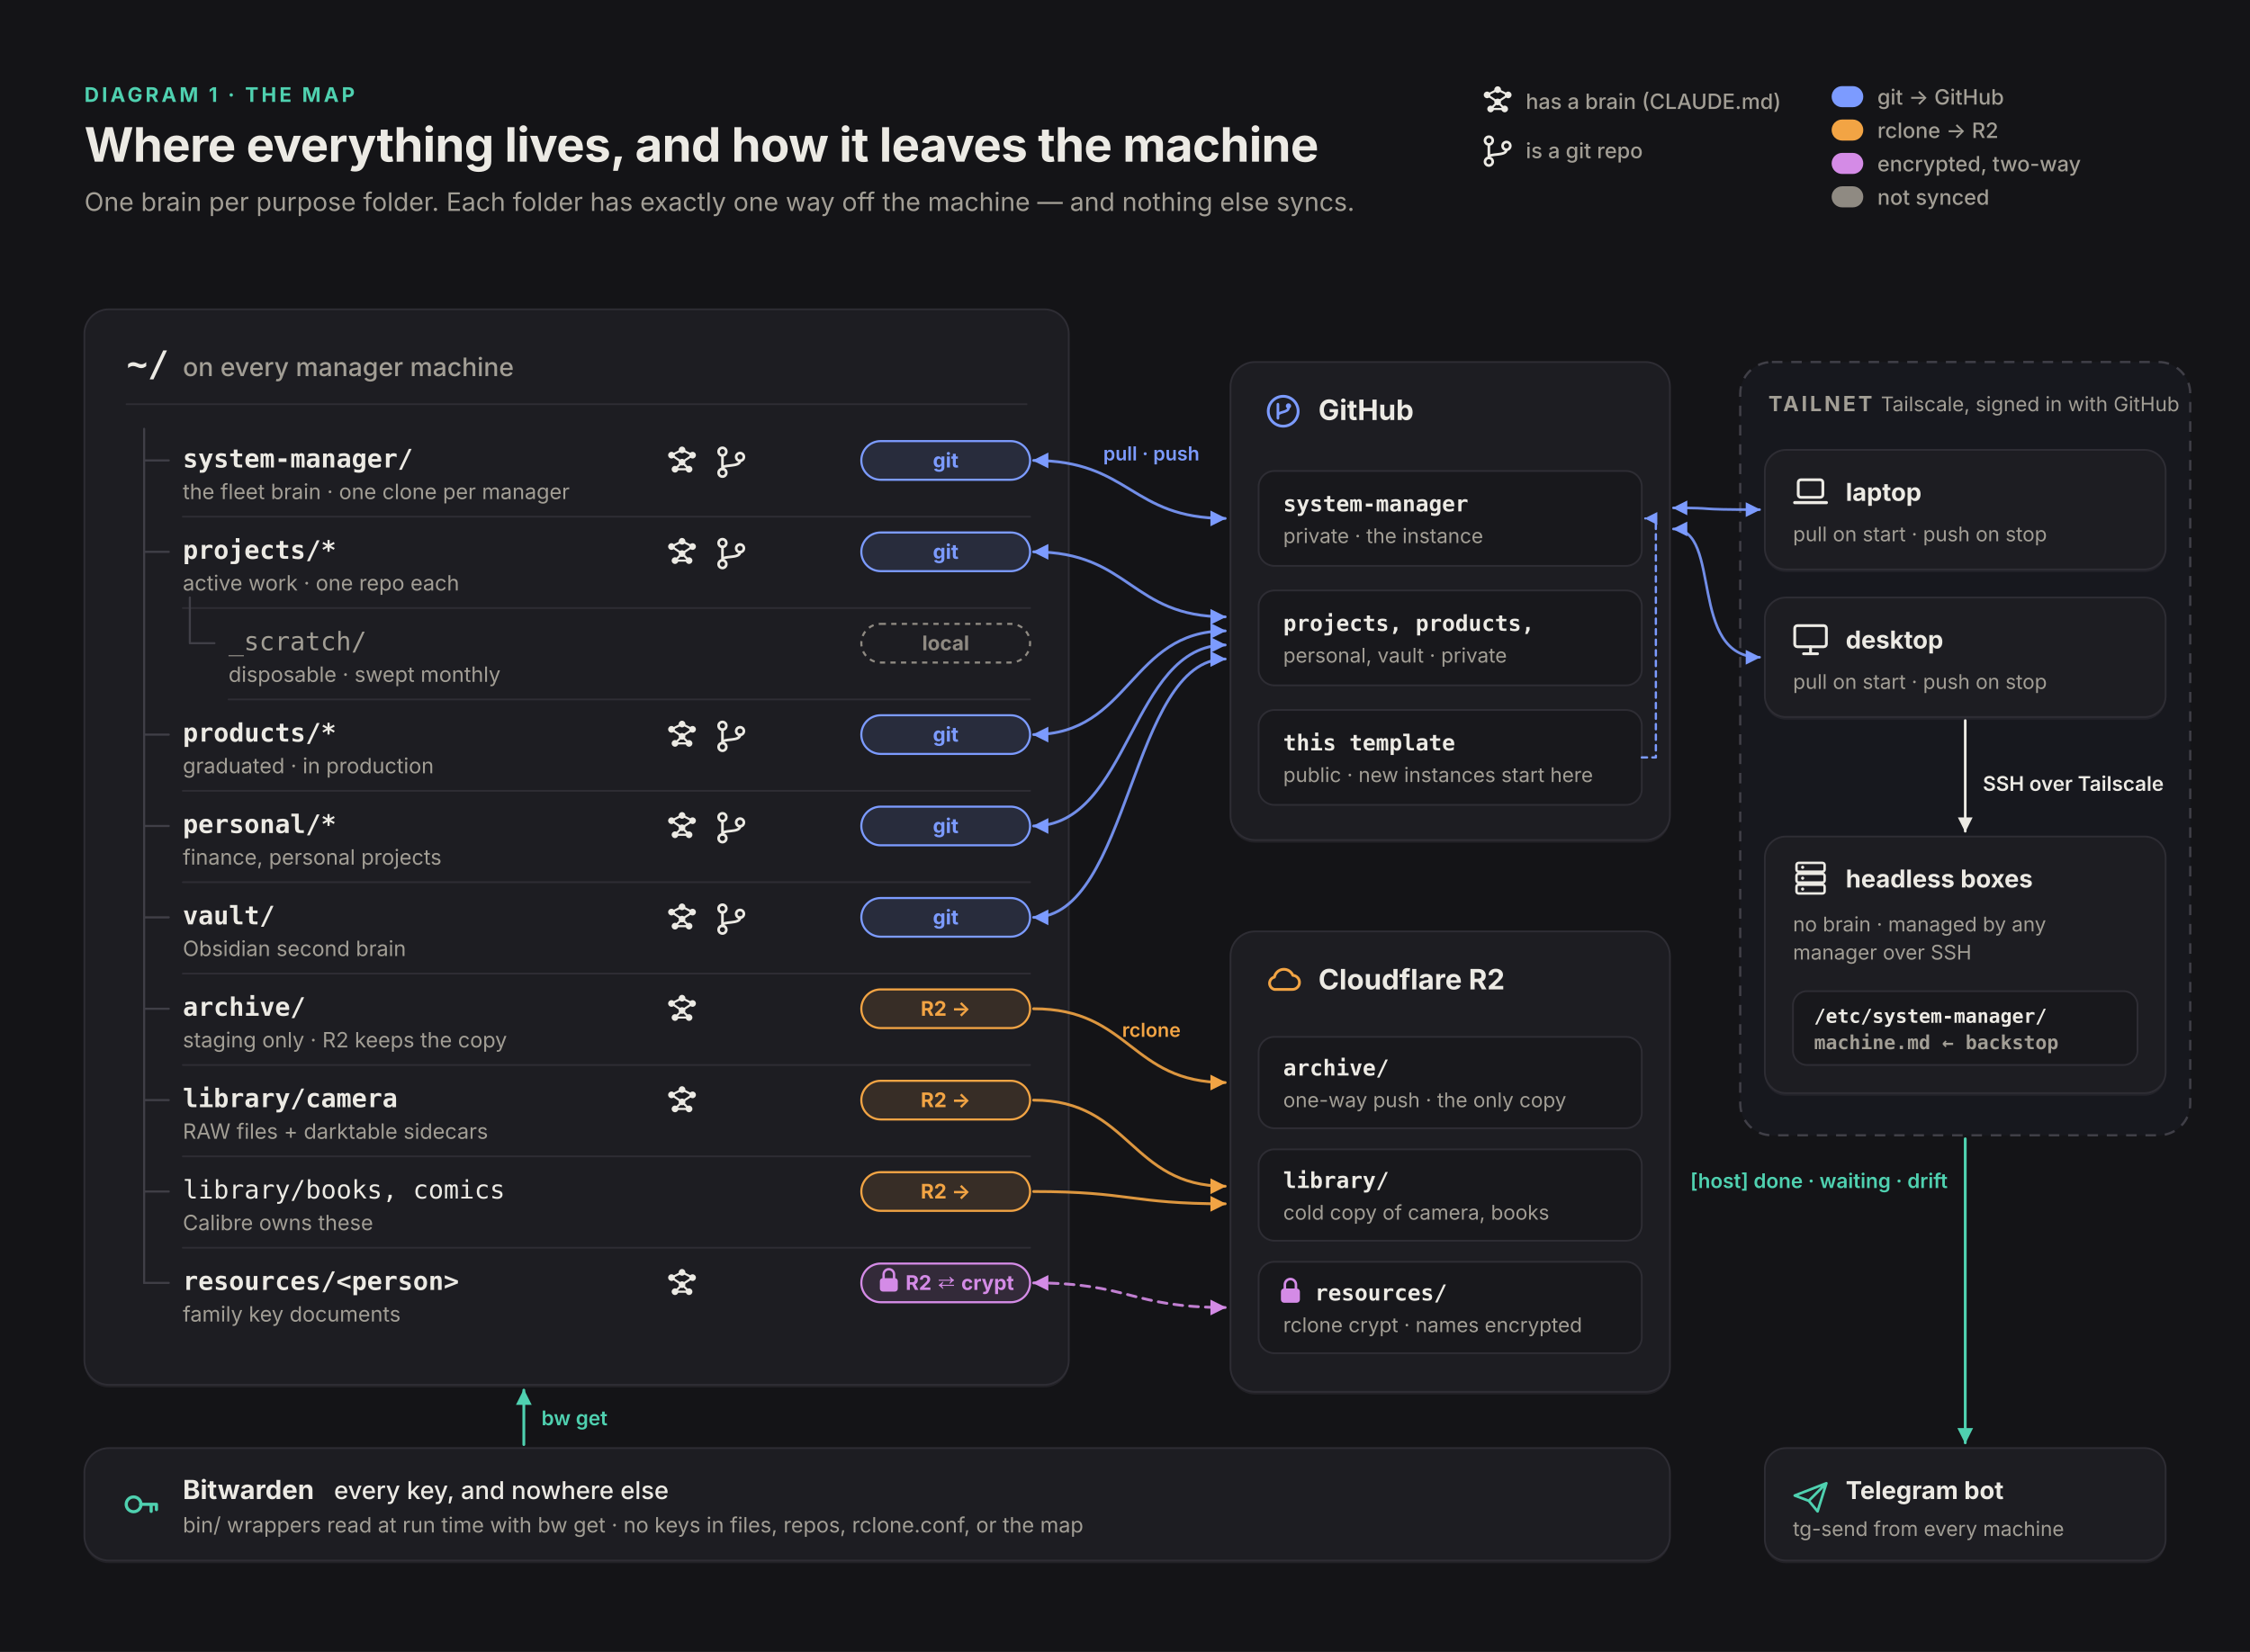
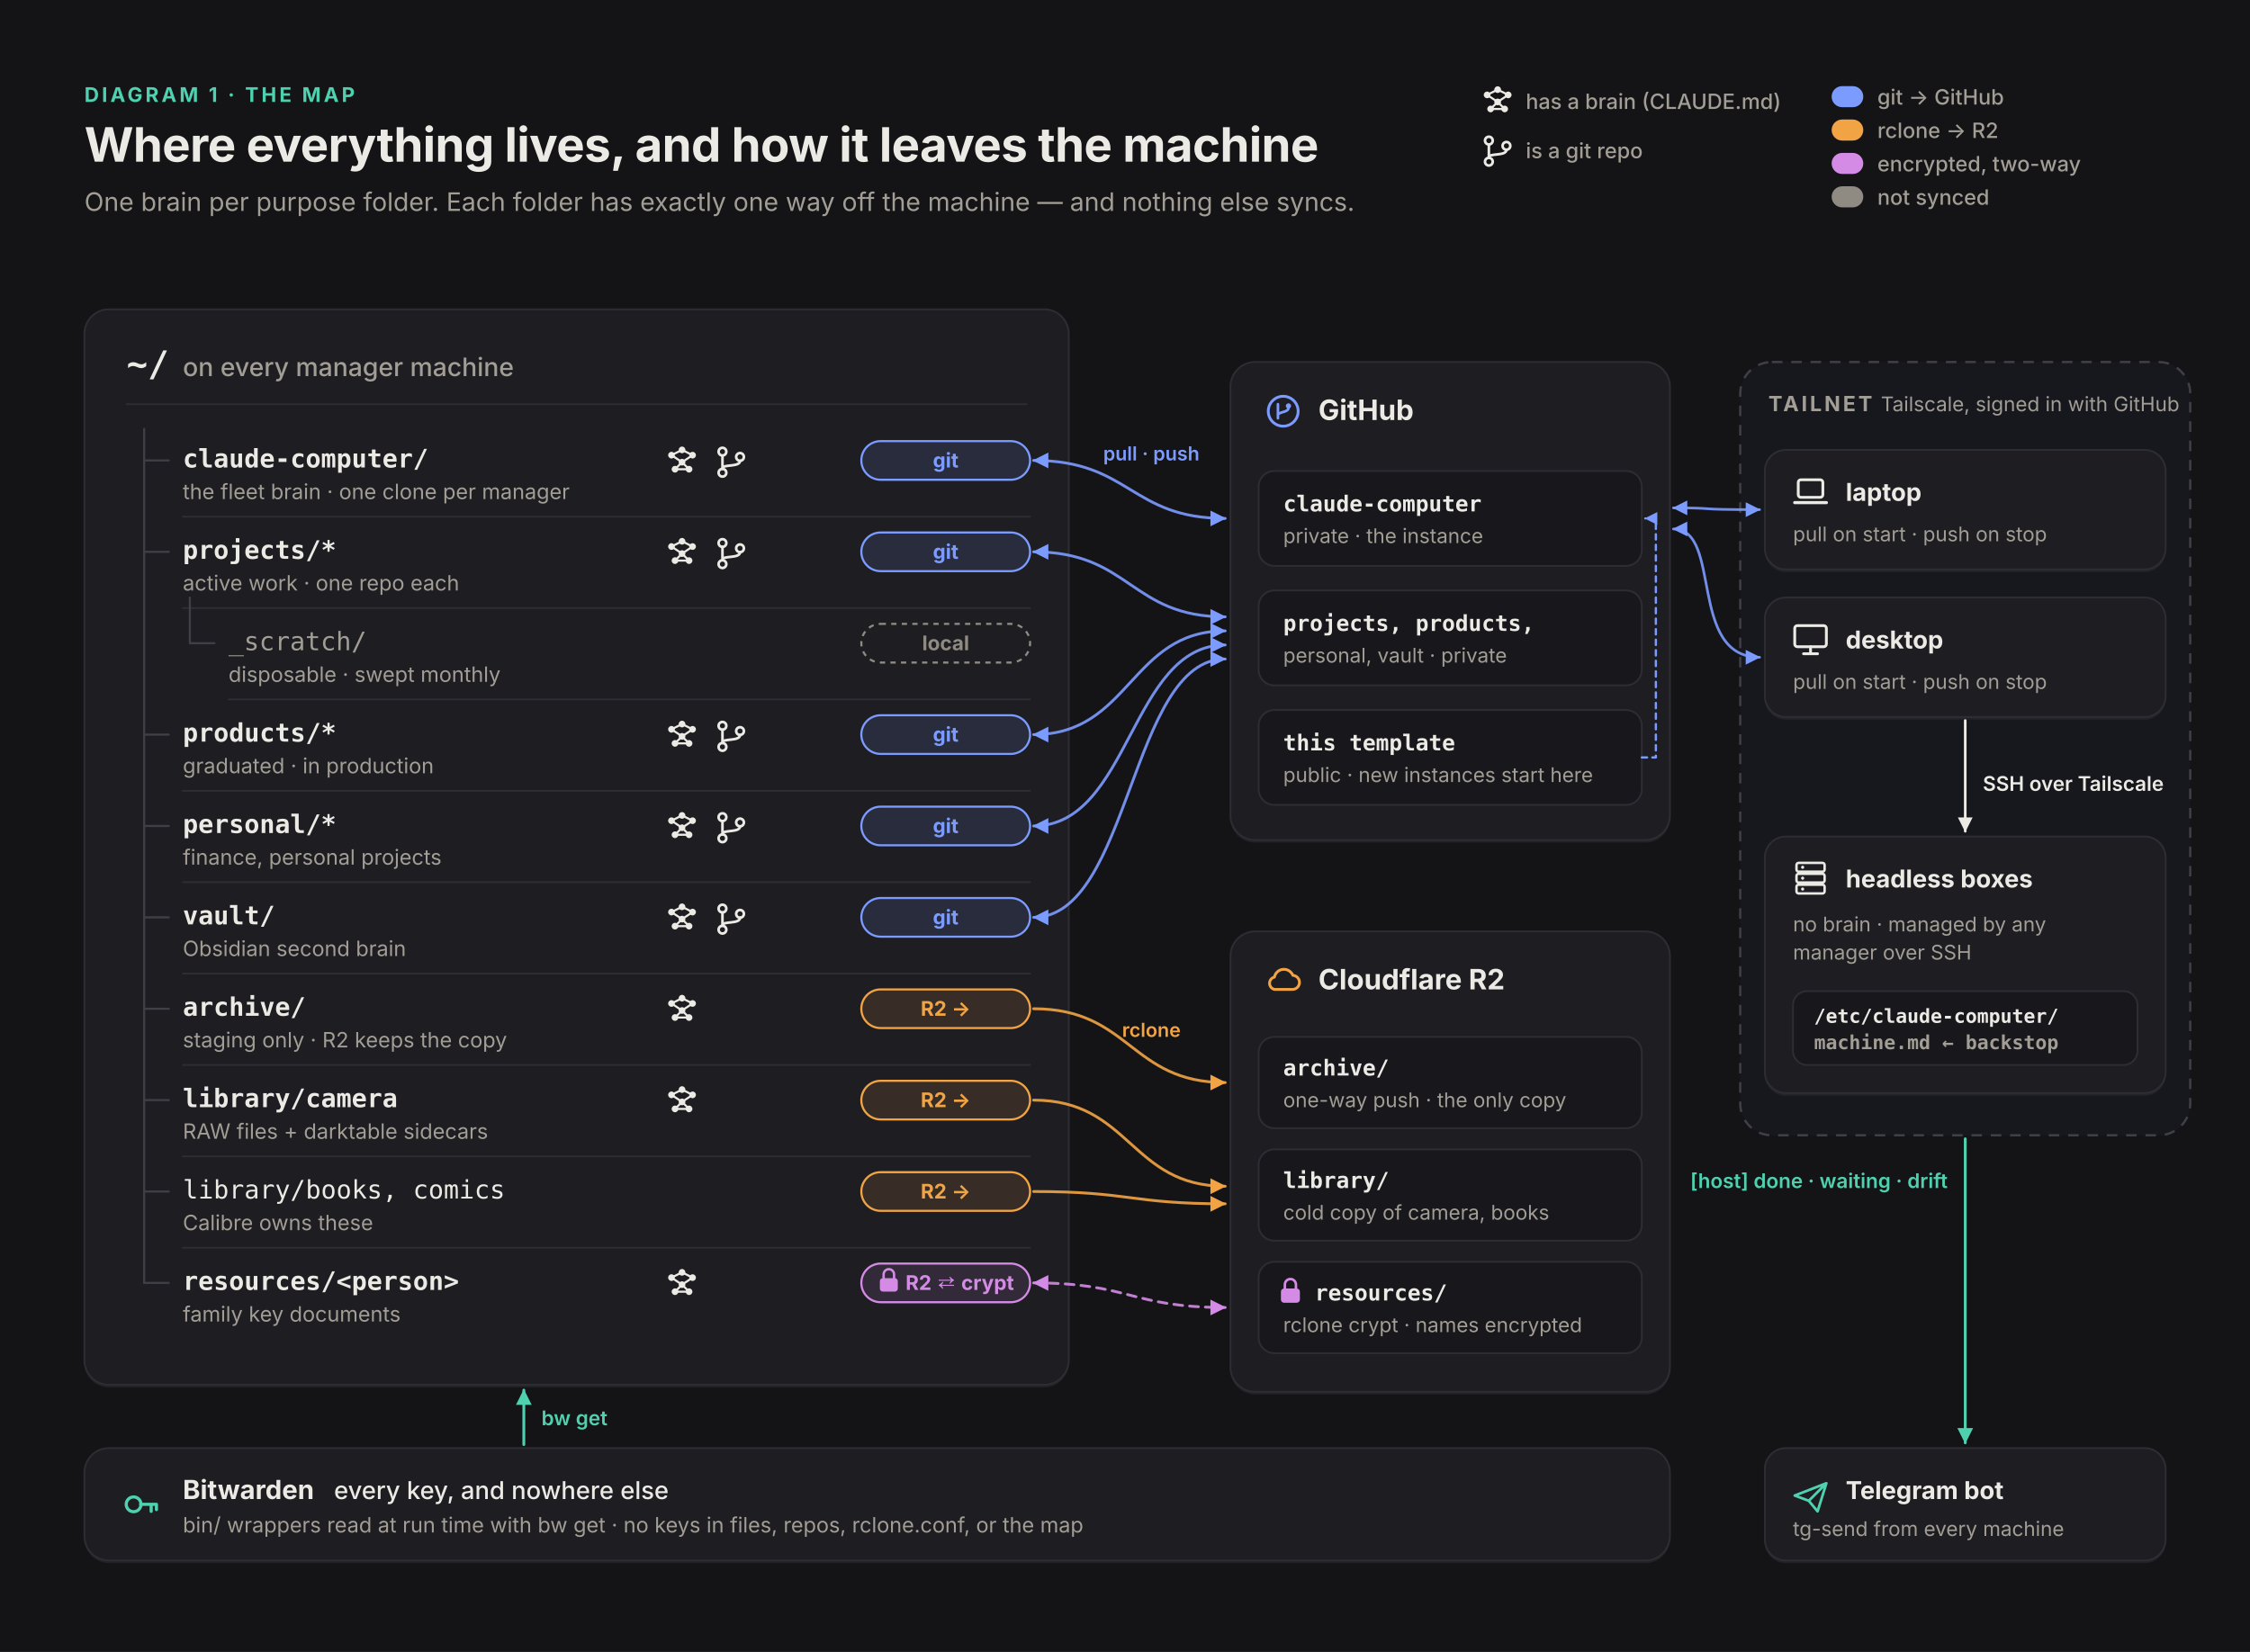
<svg xmlns="http://www.w3.org/2000/svg" viewBox="0 0 1280 940" width="1280" height="940" role="img" aria-labelledby="t d" font-family="Inter, -apple-system, BlinkMacSystemFont, 'Segoe UI', Helvetica, Arial, sans-serif">
  <defs>
    <marker id="m4FD1B0" viewBox="0 0 10 10" refX="8.5" refY="5" markerWidth="7" markerHeight="7" orient="auto-start-reverse">
      <path d="M1,1 L9,5 L1,9 z" fill="#4FD1B0" />
    </marker>
    <marker id="m7C9BFF" viewBox="0 0 10 10" refX="8.5" refY="5" markerWidth="7" markerHeight="7" orient="auto-start-reverse">
      <path d="M1,1 L9,5 L1,9 z" fill="#7C9BFF" />
    </marker>
    <marker id="mD48BE6" viewBox="0 0 10 10" refX="8.5" refY="5" markerWidth="7" markerHeight="7" orient="auto-start-reverse">
      <path d="M1,1 L9,5 L1,9 z" fill="#D48BE6" />
    </marker>
    <marker id="mECEAE4" viewBox="0 0 10 10" refX="8.5" refY="5" markerWidth="7" markerHeight="7" orient="auto-start-reverse">
      <path d="M1,1 L9,5 L1,9 z" fill="#ECEAE4" />
    </marker>
    <marker id="mF2A444" viewBox="0 0 10 10" refX="8.5" refY="5" markerWidth="7" markerHeight="7" orient="auto-start-reverse">
      <path d="M1,1 L9,5 L1,9 z" fill="#F2A444" />
    </marker>
    <pattern id="hatch" width="8" height="8" patternUnits="userSpaceOnUse" patternTransform="rotate(45)">
      <line x1="0" y1="0" x2="0" y2="8" stroke="#2E2D34" stroke-width="3" />
    </pattern>
  </defs>
  <rect width="1280" height="940" fill="#141417" />
  <text x="48" y="58" font-size="11.5" font-weight="700" fill="#4FD1B0" text-anchor="start" letter-spacing="0.14em">DIAGRAM 1 · THE MAP</text>
  <text x="48" y="92" font-size="27" font-weight="650" fill="#ECEAE4" text-anchor="start" letter-spacing="-0.01em">Where everything lives, and how it leaves the machine</text>
  <text x="48" y="120" font-size="14.5" font-weight="400" fill="#A29E95" text-anchor="start">One brain per purpose folder. Each folder has exactly one way off the machine — and nothing else syncs.</text>
  <line x1="846" y1="54" x2="852" y2="51" stroke="#ECEAE4" stroke-width="1.2" stroke-linecap="round" />
  <line x1="852" y1="51" x2="858" y2="54" stroke="#ECEAE4" stroke-width="1.2" stroke-linecap="round" />
  <line x1="846" y1="54" x2="852" y2="58" stroke="#ECEAE4" stroke-width="1.2" stroke-linecap="round" />
  <line x1="858" y1="54" x2="852" y2="58" stroke="#ECEAE4" stroke-width="1.2" stroke-linecap="round" />
  <line x1="848" y1="62" x2="852" y2="58" stroke="#ECEAE4" stroke-width="1.2" stroke-linecap="round" />
  <line x1="856" y1="62" x2="852" y2="58" stroke="#ECEAE4" stroke-width="1.2" stroke-linecap="round" />
  <line x1="848" y1="62" x2="856" y2="62" stroke="#ECEAE4" stroke-width="1.2" stroke-linecap="round" />
  <circle cx="846" cy="54" r="1.9" fill="#ECEAE4" />
  <circle cx="852" cy="51" r="1.9" fill="#ECEAE4" />
  <circle cx="858" cy="54" r="1.9" fill="#ECEAE4" />
  <circle cx="848" cy="62" r="1.9" fill="#ECEAE4" />
  <circle cx="856" cy="62" r="1.9" fill="#ECEAE4" />
  <circle cx="852" cy="58" r="1.9" fill="#ECEAE4" />
  <text x="868" y="62" font-size="12" font-weight="500" fill="#A29E95" text-anchor="start">has a brain (CLAUDE.md)</text>
  <circle cx="847" cy="80" r="2.2" fill="none" stroke="#ECEAE4" stroke-width="1.5" />
  <circle cx="847" cy="92" r="2.2" fill="none" stroke="#ECEAE4" stroke-width="1.5" />
  <circle cx="857" cy="83" r="2.2" fill="none" stroke="#ECEAE4" stroke-width="1.5" />
  <path d="M847,82.2 L847,89.8 M857,85.2 C857,89 847,87 847,89.5" fill="none" stroke="#ECEAE4" stroke-width="1.5" stroke-linecap="round" stroke-linejoin="round" />
  <text x="868" y="90" font-size="12" font-weight="500" fill="#A29E95" text-anchor="start">is a git repo</text>
  <rect x="1042" y="49" width="18" height="12" rx="6" fill="#7C9BFF" />
  <text x="1068" y="59.5" font-size="12" font-weight="500" fill="#A29E95" text-anchor="start">git → GitHub</text>
  <rect x="1042" y="68" width="18" height="12" rx="6" fill="#F2A444" />
  <text x="1068" y="78.5" font-size="12" font-weight="500" fill="#A29E95" text-anchor="start">rclone → R2</text>
  <rect x="1042" y="87" width="18" height="12" rx="6" fill="#D48BE6" />
  <text x="1068" y="97.5" font-size="12" font-weight="500" fill="#A29E95" text-anchor="start">encrypted, two-way</text>
  <rect x="1042" y="106" width="18" height="12" rx="6" fill="#8F8A82" />
  <text x="1068" y="116.5" font-size="12" font-weight="500" fill="#A29E95" text-anchor="start">not synced</text>
  <rect x="48" y="177.5" width="560" height="612" rx="14" fill="#2E2D34" fill-opacity="0.55" />
  <rect x="48" y="176" width="560" height="612" rx="14" fill="#1D1D22" stroke="#2E2D34" stroke-width="1" />
  <text x="72" y="214" font-size="20" font-weight="700" fill="#ECEAE4" text-anchor="start" font-family="ui-monospace, 'SF Mono', SFMono-Regular, Menlo, Consolas, monospace">~/</text>
  <text x="104" y="214" font-size="14.5" font-weight="500" fill="#A29E95" text-anchor="start">on every manager machine</text>
  <line x1="72" y1="230" x2="584" y2="230" stroke="#2E2D34" stroke-width="1" stroke-linecap="round" />
  <line x1="82" y1="244" x2="82" y2="730" stroke="#403F47" stroke-width="1.2" stroke-linecap="round" />
  <line x1="82" y1="262" x2="96" y2="262" stroke="#403F47" stroke-width="1.2" stroke-linecap="round" />
-   <text x="104" y="266" font-size="14.5" font-weight="650" fill="#ECEAE4" text-anchor="start" font-family="ui-monospace, 'SF Mono', SFMono-Regular, Menlo, Consolas, monospace">system-manager/</text>
+   <text x="104" y="266" font-size="14.5" font-weight="650" fill="#ECEAE4" text-anchor="start" font-family="ui-monospace, 'SF Mono', SFMono-Regular, Menlo, Consolas, monospace">claude-computer/</text>
  <text x="104" y="284" font-size="12" font-weight="400" fill="#A29E95" text-anchor="start">the fleet brain · one clone per manager</text>
  <line x1="382" y1="259" x2="388" y2="256" stroke="#ECEAE4" stroke-width="1.2" stroke-linecap="round" />
  <line x1="388" y1="256" x2="394" y2="259" stroke="#ECEAE4" stroke-width="1.2" stroke-linecap="round" />
  <line x1="382" y1="259" x2="388" y2="263" stroke="#ECEAE4" stroke-width="1.2" stroke-linecap="round" />
  <line x1="394" y1="259" x2="388" y2="263" stroke="#ECEAE4" stroke-width="1.2" stroke-linecap="round" />
  <line x1="384" y1="267" x2="388" y2="263" stroke="#ECEAE4" stroke-width="1.2" stroke-linecap="round" />
  <line x1="392" y1="267" x2="388" y2="263" stroke="#ECEAE4" stroke-width="1.2" stroke-linecap="round" />
  <line x1="384" y1="267" x2="392" y2="267" stroke="#ECEAE4" stroke-width="1.2" stroke-linecap="round" />
  <circle cx="382" cy="259" r="1.9" fill="#ECEAE4" />
  <circle cx="388" cy="256" r="1.9" fill="#ECEAE4" />
  <circle cx="394" cy="259" r="1.9" fill="#ECEAE4" />
  <circle cx="384" cy="267" r="1.9" fill="#ECEAE4" />
  <circle cx="392" cy="267" r="1.9" fill="#ECEAE4" />
  <circle cx="388" cy="263" r="1.9" fill="#ECEAE4" />
  <circle cx="411" cy="257" r="2.2" fill="none" stroke="#ECEAE4" stroke-width="1.5" />
  <circle cx="411" cy="269" r="2.2" fill="none" stroke="#ECEAE4" stroke-width="1.5" />
  <circle cx="421" cy="260" r="2.2" fill="none" stroke="#ECEAE4" stroke-width="1.5" />
  <path d="M411,259.2 L411,266.8 M421,262.2 C421,266 411,264 411,266.5" fill="none" stroke="#ECEAE4" stroke-width="1.5" stroke-linecap="round" stroke-linejoin="round" />
  <rect x="490" y="251" width="96" height="22" rx="11" fill="#7C9BFF" stroke="#7C9BFF" stroke-width="1.2" fill-opacity="0.12" />
  <text x="538.0" y="266" font-size="11.5" font-weight="650" fill="#7C9BFF" text-anchor="middle">git</text>
  <line x1="104" y1="294" x2="586" y2="294" stroke="#2E2D34" stroke-width="1" stroke-linecap="round" />
  <line x1="82" y1="314" x2="96" y2="314" stroke="#403F47" stroke-width="1.2" stroke-linecap="round" />
  <text x="104" y="318" font-size="14.5" font-weight="650" fill="#ECEAE4" text-anchor="start" font-family="ui-monospace, 'SF Mono', SFMono-Regular, Menlo, Consolas, monospace">projects/*</text>
  <text x="104" y="336" font-size="12" font-weight="400" fill="#A29E95" text-anchor="start">active work · one repo each</text>
  <line x1="382" y1="311" x2="388" y2="308" stroke="#ECEAE4" stroke-width="1.2" stroke-linecap="round" />
  <line x1="388" y1="308" x2="394" y2="311" stroke="#ECEAE4" stroke-width="1.2" stroke-linecap="round" />
  <line x1="382" y1="311" x2="388" y2="315" stroke="#ECEAE4" stroke-width="1.2" stroke-linecap="round" />
  <line x1="394" y1="311" x2="388" y2="315" stroke="#ECEAE4" stroke-width="1.2" stroke-linecap="round" />
  <line x1="384" y1="319" x2="388" y2="315" stroke="#ECEAE4" stroke-width="1.2" stroke-linecap="round" />
  <line x1="392" y1="319" x2="388" y2="315" stroke="#ECEAE4" stroke-width="1.2" stroke-linecap="round" />
  <line x1="384" y1="319" x2="392" y2="319" stroke="#ECEAE4" stroke-width="1.2" stroke-linecap="round" />
  <circle cx="382" cy="311" r="1.9" fill="#ECEAE4" />
  <circle cx="388" cy="308" r="1.9" fill="#ECEAE4" />
  <circle cx="394" cy="311" r="1.9" fill="#ECEAE4" />
  <circle cx="384" cy="319" r="1.9" fill="#ECEAE4" />
  <circle cx="392" cy="319" r="1.9" fill="#ECEAE4" />
  <circle cx="388" cy="315" r="1.9" fill="#ECEAE4" />
  <circle cx="411" cy="309" r="2.2" fill="none" stroke="#ECEAE4" stroke-width="1.5" />
  <circle cx="411" cy="321" r="2.2" fill="none" stroke="#ECEAE4" stroke-width="1.5" />
  <circle cx="421" cy="312" r="2.2" fill="none" stroke="#ECEAE4" stroke-width="1.5" />
  <path d="M411,311.2 L411,318.8 M421,314.2 C421,318 411,316 411,318.5" fill="none" stroke="#ECEAE4" stroke-width="1.5" stroke-linecap="round" stroke-linejoin="round" />
  <rect x="490" y="303" width="96" height="22" rx="11" fill="#7C9BFF" stroke="#7C9BFF" stroke-width="1.2" fill-opacity="0.12" />
  <text x="538.0" y="318" font-size="11.5" font-weight="650" fill="#7C9BFF" text-anchor="middle">git</text>
  <line x1="104" y1="346" x2="586" y2="346" stroke="#2E2D34" stroke-width="1" stroke-linecap="round" />
  <path d="M108,340 L108,366 L122,366" fill="none" stroke="#403F47" stroke-width="1.2" stroke-linecap="round" stroke-linejoin="round" />
  <text x="130" y="370" font-size="14.5" font-weight="500" fill="#A29E95" text-anchor="start" font-family="ui-monospace, 'SF Mono', SFMono-Regular, Menlo, Consolas, monospace">_scratch/</text>
  <text x="130" y="388" font-size="12" font-weight="400" fill="#A29E95" text-anchor="start">disposable · swept monthly</text>
  <rect x="490" y="355" width="96" height="22" rx="11" fill="#8F8A82" stroke="#8F8A82" stroke-width="1.2" stroke-dasharray="3 3" fill-opacity="0.0" />
  <text x="538.0" y="370" font-size="11.5" font-weight="650" fill="#8F8A82" text-anchor="middle">local</text>
  <line x1="130" y1="398" x2="586" y2="398" stroke="#2E2D34" stroke-width="1" stroke-linecap="round" />
  <line x1="82" y1="418" x2="96" y2="418" stroke="#403F47" stroke-width="1.2" stroke-linecap="round" />
  <text x="104" y="422" font-size="14.5" font-weight="650" fill="#ECEAE4" text-anchor="start" font-family="ui-monospace, 'SF Mono', SFMono-Regular, Menlo, Consolas, monospace">products/*</text>
  <text x="104" y="440" font-size="12" font-weight="400" fill="#A29E95" text-anchor="start">graduated · in production</text>
  <line x1="382" y1="415" x2="388" y2="412" stroke="#ECEAE4" stroke-width="1.2" stroke-linecap="round" />
  <line x1="388" y1="412" x2="394" y2="415" stroke="#ECEAE4" stroke-width="1.2" stroke-linecap="round" />
  <line x1="382" y1="415" x2="388" y2="419" stroke="#ECEAE4" stroke-width="1.2" stroke-linecap="round" />
  <line x1="394" y1="415" x2="388" y2="419" stroke="#ECEAE4" stroke-width="1.2" stroke-linecap="round" />
  <line x1="384" y1="423" x2="388" y2="419" stroke="#ECEAE4" stroke-width="1.2" stroke-linecap="round" />
  <line x1="392" y1="423" x2="388" y2="419" stroke="#ECEAE4" stroke-width="1.2" stroke-linecap="round" />
  <line x1="384" y1="423" x2="392" y2="423" stroke="#ECEAE4" stroke-width="1.2" stroke-linecap="round" />
  <circle cx="382" cy="415" r="1.9" fill="#ECEAE4" />
  <circle cx="388" cy="412" r="1.9" fill="#ECEAE4" />
  <circle cx="394" cy="415" r="1.9" fill="#ECEAE4" />
  <circle cx="384" cy="423" r="1.9" fill="#ECEAE4" />
  <circle cx="392" cy="423" r="1.9" fill="#ECEAE4" />
  <circle cx="388" cy="419" r="1.9" fill="#ECEAE4" />
  <circle cx="411" cy="413" r="2.2" fill="none" stroke="#ECEAE4" stroke-width="1.5" />
  <circle cx="411" cy="425" r="2.2" fill="none" stroke="#ECEAE4" stroke-width="1.5" />
  <circle cx="421" cy="416" r="2.2" fill="none" stroke="#ECEAE4" stroke-width="1.5" />
  <path d="M411,415.2 L411,422.8 M421,418.2 C421,422 411,420 411,422.5" fill="none" stroke="#ECEAE4" stroke-width="1.5" stroke-linecap="round" stroke-linejoin="round" />
  <rect x="490" y="407" width="96" height="22" rx="11" fill="#7C9BFF" stroke="#7C9BFF" stroke-width="1.2" fill-opacity="0.12" />
  <text x="538.0" y="422" font-size="11.5" font-weight="650" fill="#7C9BFF" text-anchor="middle">git</text>
  <line x1="104" y1="450" x2="586" y2="450" stroke="#2E2D34" stroke-width="1" stroke-linecap="round" />
  <line x1="82" y1="470" x2="96" y2="470" stroke="#403F47" stroke-width="1.2" stroke-linecap="round" />
  <text x="104" y="474" font-size="14.5" font-weight="650" fill="#ECEAE4" text-anchor="start" font-family="ui-monospace, 'SF Mono', SFMono-Regular, Menlo, Consolas, monospace">personal/*</text>
  <text x="104" y="492" font-size="12" font-weight="400" fill="#A29E95" text-anchor="start">finance, personal projects</text>
  <line x1="382" y1="467" x2="388" y2="464" stroke="#ECEAE4" stroke-width="1.2" stroke-linecap="round" />
  <line x1="388" y1="464" x2="394" y2="467" stroke="#ECEAE4" stroke-width="1.2" stroke-linecap="round" />
  <line x1="382" y1="467" x2="388" y2="471" stroke="#ECEAE4" stroke-width="1.2" stroke-linecap="round" />
  <line x1="394" y1="467" x2="388" y2="471" stroke="#ECEAE4" stroke-width="1.2" stroke-linecap="round" />
  <line x1="384" y1="475" x2="388" y2="471" stroke="#ECEAE4" stroke-width="1.2" stroke-linecap="round" />
  <line x1="392" y1="475" x2="388" y2="471" stroke="#ECEAE4" stroke-width="1.2" stroke-linecap="round" />
  <line x1="384" y1="475" x2="392" y2="475" stroke="#ECEAE4" stroke-width="1.2" stroke-linecap="round" />
  <circle cx="382" cy="467" r="1.9" fill="#ECEAE4" />
  <circle cx="388" cy="464" r="1.9" fill="#ECEAE4" />
  <circle cx="394" cy="467" r="1.9" fill="#ECEAE4" />
  <circle cx="384" cy="475" r="1.9" fill="#ECEAE4" />
  <circle cx="392" cy="475" r="1.9" fill="#ECEAE4" />
  <circle cx="388" cy="471" r="1.9" fill="#ECEAE4" />
  <circle cx="411" cy="465" r="2.2" fill="none" stroke="#ECEAE4" stroke-width="1.5" />
  <circle cx="411" cy="477" r="2.2" fill="none" stroke="#ECEAE4" stroke-width="1.5" />
  <circle cx="421" cy="468" r="2.2" fill="none" stroke="#ECEAE4" stroke-width="1.5" />
  <path d="M411,467.2 L411,474.8 M421,470.2 C421,474 411,472 411,474.5" fill="none" stroke="#ECEAE4" stroke-width="1.5" stroke-linecap="round" stroke-linejoin="round" />
  <rect x="490" y="459" width="96" height="22" rx="11" fill="#7C9BFF" stroke="#7C9BFF" stroke-width="1.2" fill-opacity="0.12" />
  <text x="538.0" y="474" font-size="11.5" font-weight="650" fill="#7C9BFF" text-anchor="middle">git</text>
  <line x1="104" y1="502" x2="586" y2="502" stroke="#2E2D34" stroke-width="1" stroke-linecap="round" />
  <line x1="82" y1="522" x2="96" y2="522" stroke="#403F47" stroke-width="1.2" stroke-linecap="round" />
  <text x="104" y="526" font-size="14.5" font-weight="650" fill="#ECEAE4" text-anchor="start" font-family="ui-monospace, 'SF Mono', SFMono-Regular, Menlo, Consolas, monospace">vault/</text>
  <text x="104" y="544" font-size="12" font-weight="400" fill="#A29E95" text-anchor="start">Obsidian second brain</text>
  <line x1="382" y1="519" x2="388" y2="516" stroke="#ECEAE4" stroke-width="1.2" stroke-linecap="round" />
  <line x1="388" y1="516" x2="394" y2="519" stroke="#ECEAE4" stroke-width="1.2" stroke-linecap="round" />
  <line x1="382" y1="519" x2="388" y2="523" stroke="#ECEAE4" stroke-width="1.2" stroke-linecap="round" />
  <line x1="394" y1="519" x2="388" y2="523" stroke="#ECEAE4" stroke-width="1.2" stroke-linecap="round" />
  <line x1="384" y1="527" x2="388" y2="523" stroke="#ECEAE4" stroke-width="1.2" stroke-linecap="round" />
  <line x1="392" y1="527" x2="388" y2="523" stroke="#ECEAE4" stroke-width="1.2" stroke-linecap="round" />
  <line x1="384" y1="527" x2="392" y2="527" stroke="#ECEAE4" stroke-width="1.2" stroke-linecap="round" />
  <circle cx="382" cy="519" r="1.9" fill="#ECEAE4" />
  <circle cx="388" cy="516" r="1.9" fill="#ECEAE4" />
  <circle cx="394" cy="519" r="1.9" fill="#ECEAE4" />
  <circle cx="384" cy="527" r="1.9" fill="#ECEAE4" />
  <circle cx="392" cy="527" r="1.9" fill="#ECEAE4" />
  <circle cx="388" cy="523" r="1.9" fill="#ECEAE4" />
  <circle cx="411" cy="517" r="2.2" fill="none" stroke="#ECEAE4" stroke-width="1.5" />
  <circle cx="411" cy="529" r="2.2" fill="none" stroke="#ECEAE4" stroke-width="1.5" />
  <circle cx="421" cy="520" r="2.2" fill="none" stroke="#ECEAE4" stroke-width="1.5" />
  <path d="M411,519.2 L411,526.8 M421,522.2 C421,526 411,524 411,526.5" fill="none" stroke="#ECEAE4" stroke-width="1.5" stroke-linecap="round" stroke-linejoin="round" />
  <rect x="490" y="511" width="96" height="22" rx="11" fill="#7C9BFF" stroke="#7C9BFF" stroke-width="1.2" fill-opacity="0.12" />
  <text x="538.0" y="526" font-size="11.5" font-weight="650" fill="#7C9BFF" text-anchor="middle">git</text>
  <line x1="104" y1="554" x2="586" y2="554" stroke="#2E2D34" stroke-width="1" stroke-linecap="round" />
  <line x1="82" y1="574" x2="96" y2="574" stroke="#403F47" stroke-width="1.2" stroke-linecap="round" />
  <text x="104" y="578" font-size="14.5" font-weight="650" fill="#ECEAE4" text-anchor="start" font-family="ui-monospace, 'SF Mono', SFMono-Regular, Menlo, Consolas, monospace">archive/</text>
  <text x="104" y="596" font-size="12" font-weight="400" fill="#A29E95" text-anchor="start">staging only · R2 keeps the copy</text>
  <line x1="382" y1="571" x2="388" y2="568" stroke="#ECEAE4" stroke-width="1.2" stroke-linecap="round" />
  <line x1="388" y1="568" x2="394" y2="571" stroke="#ECEAE4" stroke-width="1.2" stroke-linecap="round" />
  <line x1="382" y1="571" x2="388" y2="575" stroke="#ECEAE4" stroke-width="1.2" stroke-linecap="round" />
  <line x1="394" y1="571" x2="388" y2="575" stroke="#ECEAE4" stroke-width="1.2" stroke-linecap="round" />
  <line x1="384" y1="579" x2="388" y2="575" stroke="#ECEAE4" stroke-width="1.2" stroke-linecap="round" />
  <line x1="392" y1="579" x2="388" y2="575" stroke="#ECEAE4" stroke-width="1.2" stroke-linecap="round" />
  <line x1="384" y1="579" x2="392" y2="579" stroke="#ECEAE4" stroke-width="1.2" stroke-linecap="round" />
  <circle cx="382" cy="571" r="1.9" fill="#ECEAE4" />
  <circle cx="388" cy="568" r="1.9" fill="#ECEAE4" />
  <circle cx="394" cy="571" r="1.9" fill="#ECEAE4" />
  <circle cx="384" cy="579" r="1.9" fill="#ECEAE4" />
  <circle cx="392" cy="579" r="1.9" fill="#ECEAE4" />
  <circle cx="388" cy="575" r="1.9" fill="#ECEAE4" />
  <rect x="490" y="563" width="96" height="22" rx="11" fill="#F2A444" stroke="#F2A444" stroke-width="1.2" fill-opacity="0.12" />
  <text x="538.0" y="578" font-size="11.5" font-weight="650" fill="#F2A444" text-anchor="middle">R2 →</text>
  <line x1="104" y1="606" x2="586" y2="606" stroke="#2E2D34" stroke-width="1" stroke-linecap="round" />
  <line x1="82" y1="626" x2="96" y2="626" stroke="#403F47" stroke-width="1.2" stroke-linecap="round" />
  <text x="104" y="630" font-size="14.5" font-weight="650" fill="#ECEAE4" text-anchor="start" font-family="ui-monospace, 'SF Mono', SFMono-Regular, Menlo, Consolas, monospace">library/camera</text>
  <text x="104" y="648" font-size="12" font-weight="400" fill="#A29E95" text-anchor="start">RAW files + darktable sidecars</text>
  <line x1="382" y1="623" x2="388" y2="620" stroke="#ECEAE4" stroke-width="1.2" stroke-linecap="round" />
  <line x1="388" y1="620" x2="394" y2="623" stroke="#ECEAE4" stroke-width="1.2" stroke-linecap="round" />
  <line x1="382" y1="623" x2="388" y2="627" stroke="#ECEAE4" stroke-width="1.2" stroke-linecap="round" />
  <line x1="394" y1="623" x2="388" y2="627" stroke="#ECEAE4" stroke-width="1.2" stroke-linecap="round" />
  <line x1="384" y1="631" x2="388" y2="627" stroke="#ECEAE4" stroke-width="1.2" stroke-linecap="round" />
  <line x1="392" y1="631" x2="388" y2="627" stroke="#ECEAE4" stroke-width="1.2" stroke-linecap="round" />
  <line x1="384" y1="631" x2="392" y2="631" stroke="#ECEAE4" stroke-width="1.2" stroke-linecap="round" />
  <circle cx="382" cy="623" r="1.9" fill="#ECEAE4" />
  <circle cx="388" cy="620" r="1.9" fill="#ECEAE4" />
  <circle cx="394" cy="623" r="1.9" fill="#ECEAE4" />
  <circle cx="384" cy="631" r="1.9" fill="#ECEAE4" />
  <circle cx="392" cy="631" r="1.9" fill="#ECEAE4" />
  <circle cx="388" cy="627" r="1.9" fill="#ECEAE4" />
  <rect x="490" y="615" width="96" height="22" rx="11" fill="#F2A444" stroke="#F2A444" stroke-width="1.2" fill-opacity="0.12" />
  <text x="538.0" y="630" font-size="11.5" font-weight="650" fill="#F2A444" text-anchor="middle">R2 →</text>
  <line x1="104" y1="658" x2="586" y2="658" stroke="#2E2D34" stroke-width="1" stroke-linecap="round" />
  <line x1="82" y1="678" x2="96" y2="678" stroke="#403F47" stroke-width="1.2" stroke-linecap="round" />
  <text x="104" y="682" font-size="14.5" font-weight="500" fill="#ECEAE4" text-anchor="start" font-family="ui-monospace, 'SF Mono', SFMono-Regular, Menlo, Consolas, monospace">library/books, comics</text>
  <text x="104" y="700" font-size="12" font-weight="400" fill="#A29E95" text-anchor="start">Calibre owns these</text>
  <rect x="490" y="667" width="96" height="22" rx="11" fill="#F2A444" stroke="#F2A444" stroke-width="1.2" fill-opacity="0.12" />
  <text x="538.0" y="682" font-size="11.5" font-weight="650" fill="#F2A444" text-anchor="middle">R2 →</text>
  <line x1="104" y1="710" x2="586" y2="710" stroke="#2E2D34" stroke-width="1" stroke-linecap="round" />
  <line x1="82" y1="730" x2="96" y2="730" stroke="#403F47" stroke-width="1.2" stroke-linecap="round" />
  <text x="104" y="734" font-size="14.5" font-weight="650" fill="#ECEAE4" text-anchor="start" font-family="ui-monospace, 'SF Mono', SFMono-Regular, Menlo, Consolas, monospace">resources/&lt;person&gt;</text>
  <text x="104" y="752" font-size="12" font-weight="400" fill="#A29E95" text-anchor="start">family key documents</text>
  <line x1="382" y1="727" x2="388" y2="724" stroke="#ECEAE4" stroke-width="1.2" stroke-linecap="round" />
  <line x1="388" y1="724" x2="394" y2="727" stroke="#ECEAE4" stroke-width="1.2" stroke-linecap="round" />
  <line x1="382" y1="727" x2="388" y2="731" stroke="#ECEAE4" stroke-width="1.2" stroke-linecap="round" />
  <line x1="394" y1="727" x2="388" y2="731" stroke="#ECEAE4" stroke-width="1.2" stroke-linecap="round" />
  <line x1="384" y1="735" x2="388" y2="731" stroke="#ECEAE4" stroke-width="1.2" stroke-linecap="round" />
  <line x1="392" y1="735" x2="388" y2="731" stroke="#ECEAE4" stroke-width="1.2" stroke-linecap="round" />
  <line x1="384" y1="735" x2="392" y2="735" stroke="#ECEAE4" stroke-width="1.2" stroke-linecap="round" />
  <circle cx="382" cy="727" r="1.9" fill="#ECEAE4" />
  <circle cx="388" cy="724" r="1.9" fill="#ECEAE4" />
  <circle cx="394" cy="727" r="1.9" fill="#ECEAE4" />
  <circle cx="384" cy="735" r="1.9" fill="#ECEAE4" />
  <circle cx="392" cy="735" r="1.9" fill="#ECEAE4" />
  <circle cx="388" cy="731" r="1.9" fill="#ECEAE4" />
  <rect x="490" y="719" width="96" height="22" rx="11" fill="#D48BE6" stroke="#D48BE6" stroke-width="1.2" fill-opacity="0.12" />
  <rect x="500.55" y="727.3" width="10.2" height="7.65" rx="1.7" fill="#D48BE6" />
  <path d="M502.675,727.3 L502.675,725.175 A2.975,2.975 0 0 1 508.625,725.175 L508.625,727.3" fill="none" stroke="#D48BE6" stroke-width="1.36" stroke-linecap="round" stroke-linejoin="round" />
  <text x="546.0" y="734" font-size="11.5" font-weight="650" fill="#D48BE6" text-anchor="middle">R2 ⇄ crypt</text>
  <rect x="700" y="207.5" width="250" height="272" rx="14" fill="#2E2D34" fill-opacity="0.55" />
  <rect x="700" y="206" width="250" height="272" rx="14" fill="#1D1D22" stroke="#2E2D34" stroke-width="1" />
  <circle cx="730" cy="234" r="8.5" fill="none" stroke="#7C9BFF" stroke-width="1.6" />
  <path d="M727,230 L727,238 M733,232 C733,235 727,234 727,236.5" fill="none" stroke="#7C9BFF" stroke-width="1.5" stroke-linecap="round" stroke-linejoin="round" />
  <circle cx="733" cy="231" r="1.5" fill="#7C9BFF" />
  <text x="750" y="239" font-size="16" font-weight="650" fill="#ECEAE4" text-anchor="start">GitHub</text>
  <rect x="716" y="268" width="218" height="54" rx="9" fill="#18181C" stroke="#2E2D34" stroke-width="1" />
-   <text x="730" y="291" font-size="12.5" font-weight="650" fill="#ECEAE4" text-anchor="start" font-family="ui-monospace, 'SF Mono', SFMono-Regular, Menlo, Consolas, monospace">system-manager</text>
+   <text x="730" y="291" font-size="12.5" font-weight="650" fill="#ECEAE4" text-anchor="start" font-family="ui-monospace, 'SF Mono', SFMono-Regular, Menlo, Consolas, monospace">claude-computer</text>
  <text x="730" y="309" font-size="11.5" font-weight="400" fill="#A29E95" text-anchor="start">private · the instance</text>
  <rect x="716" y="336" width="218" height="54" rx="9" fill="#18181C" stroke="#2E2D34" stroke-width="1" />
  <text x="730" y="359" font-size="12.5" font-weight="650" fill="#ECEAE4" text-anchor="start" font-family="ui-monospace, 'SF Mono', SFMono-Regular, Menlo, Consolas, monospace">projects, products,</text>
  <text x="730" y="377" font-size="11.5" font-weight="400" fill="#A29E95" text-anchor="start">personal, vault · private</text>
  <rect x="716" y="404" width="218" height="54" rx="9" fill="#18181C" stroke="#2E2D34" stroke-width="1" />
  <text x="730" y="427" font-size="12.5" font-weight="650" fill="#ECEAE4" text-anchor="start" font-family="ui-monospace, 'SF Mono', SFMono-Regular, Menlo, Consolas, monospace">this template</text>
  <text x="730" y="445" font-size="11.5" font-weight="400" fill="#A29E95" text-anchor="start">public · new instances start here</text>
  <path d="M934,431 L942,431 L942,295 L936,295" fill="none" stroke="#7C9BFF" stroke-width="1.3" stroke-linecap="round" stroke-linejoin="round" stroke-dasharray="3 3" marker-end="url(#m7C9BFF)" />
  <rect x="700" y="531.5" width="250" height="262" rx="14" fill="#2E2D34" fill-opacity="0.55" />
  <rect x="700" y="530" width="250" height="262" rx="14" fill="#1D1D22" stroke="#2E2D34" stroke-width="1" />
  <path d="M725,563 L735,563 A4,4 0 0 0 735.5,555 A5.5,5.5 0 0 0 725,556 A3.6,3.6 0 0 0 725,563 Z" fill="none" stroke="#F2A444" stroke-width="1.6" stroke-linecap="round" stroke-linejoin="round" />
  <text x="750" y="563" font-size="16" font-weight="650" fill="#ECEAE4" text-anchor="start">Cloudflare R2</text>
  <rect x="716" y="590" width="218" height="52" rx="9" fill="#18181C" stroke="#2E2D34" stroke-width="1" />
  <text x="730" y="612" font-size="12.5" font-weight="650" fill="#ECEAE4" text-anchor="start" font-family="ui-monospace, 'SF Mono', SFMono-Regular, Menlo, Consolas, monospace">archive/</text>
  <text x="730" y="630" font-size="11.5" font-weight="400" fill="#A29E95" text-anchor="start">one-way push · the only copy</text>
  <rect x="716" y="654" width="218" height="52" rx="9" fill="#18181C" stroke="#2E2D34" stroke-width="1" />
  <text x="730" y="676" font-size="12.5" font-weight="650" fill="#ECEAE4" text-anchor="start" font-family="ui-monospace, 'SF Mono', SFMono-Regular, Menlo, Consolas, monospace">library/</text>
  <text x="730" y="694" font-size="11.5" font-weight="400" fill="#A29E95" text-anchor="start">cold copy of camera, books</text>
  <rect x="716" y="718" width="218" height="52" rx="9" fill="#18181C" stroke="#2E2D34" stroke-width="1" />
  <rect x="728.7" y="733.2" width="10.8" height="8.1" rx="1.8" fill="#D48BE6" />
  <path d="M730.95,733.2 L730.95,730.95 A3.15,3.15 0 0 1 737.25,730.95 L737.25,733.2" fill="none" stroke="#D48BE6" stroke-width="1.44" stroke-linecap="round" stroke-linejoin="round" />
  <text x="748" y="740" font-size="12.5" font-weight="650" fill="#ECEAE4" text-anchor="start" font-family="ui-monospace, 'SF Mono', SFMono-Regular, Menlo, Consolas, monospace">resources/</text>
  <text x="730" y="758" font-size="11.5" font-weight="400" fill="#A29E95" text-anchor="start">rclone crypt · names encrypted</text>
  <path d="M588,262 C643.0,262 643.0,295 697,295" fill="none" stroke="#7C9BFF" stroke-width="1.6" stroke-linecap="round" stroke-linejoin="round" marker-end="url(#m7C9BFF)" marker-start="url(#m7C9BFF)" stroke-opacity="0.9" />
  <path d="M588,314 C643.0,314 643.0,351 697,351" fill="none" stroke="#7C9BFF" stroke-width="1.6" stroke-linecap="round" stroke-linejoin="round" marker-end="url(#m7C9BFF)" marker-start="url(#m7C9BFF)" stroke-opacity="0.9" />
  <path d="M588,418 C643.0,418 643.0,359 697,359" fill="none" stroke="#7C9BFF" stroke-width="1.6" stroke-linecap="round" stroke-linejoin="round" marker-end="url(#m7C9BFF)" marker-start="url(#m7C9BFF)" stroke-opacity="0.9" />
  <path d="M588,470 C643.0,470 643.0,367 697,367" fill="none" stroke="#7C9BFF" stroke-width="1.6" stroke-linecap="round" stroke-linejoin="round" marker-end="url(#m7C9BFF)" marker-start="url(#m7C9BFF)" stroke-opacity="0.9" />
  <path d="M588,522 C643.0,522 643.0,375 697,375" fill="none" stroke="#7C9BFF" stroke-width="1.6" stroke-linecap="round" stroke-linejoin="round" marker-end="url(#m7C9BFF)" marker-start="url(#m7C9BFF)" stroke-opacity="0.9" />
  <path d="M588,574 C643.0,574 643.0,616 697,616" fill="none" stroke="#F2A444" stroke-width="1.6" stroke-linecap="round" stroke-linejoin="round" marker-end="url(#mF2A444)" stroke-opacity="0.9" />
  <path d="M588,626 C643.0,626 643.0,675 697,675" fill="none" stroke="#F2A444" stroke-width="1.6" stroke-linecap="round" stroke-linejoin="round" marker-end="url(#mF2A444)" stroke-opacity="0.9" />
  <path d="M588,678 C643.0,678 643.0,685 697,685" fill="none" stroke="#F2A444" stroke-width="1.6" stroke-linecap="round" stroke-linejoin="round" marker-end="url(#mF2A444)" stroke-opacity="0.9" />
  <path d="M588,730 C643.0,730 643.0,744 697,744" fill="none" stroke="#D48BE6" stroke-width="1.6" stroke-linecap="round" stroke-linejoin="round" stroke-dasharray="5 4" marker-end="url(#mD48BE6)" marker-start="url(#mD48BE6)" stroke-opacity="0.9" />
  <text x="655" y="262" font-size="11" font-weight="600" fill="#7C9BFF" text-anchor="middle">pull · push</text>
  <text x="655" y="590" font-size="11" font-weight="600" fill="#F2A444" text-anchor="middle">rclone</text>
  <rect x="990" y="206" width="256" height="440" rx="18" fill="#86A6FF" stroke="#403F47" stroke-width="1.3" stroke-dasharray="6 5" fill-opacity="0.035" />
  <text x="1006" y="234" font-size="12" font-weight="700" fill="#A29E95" text-anchor="start" letter-spacing="0.12em">TAILNET</text>
  <text x="1070" y="234" font-size="11.5" font-weight="400" fill="#A29E95" text-anchor="start">Tailscale, signed in with GitHub</text>
  <rect x="1004" y="257.5" width="228" height="68" rx="12" fill="#2E2D34" fill-opacity="0.55" />
  <rect x="1004" y="256" width="228" height="68" rx="12" fill="#1D1D22" stroke="#2E2D34" stroke-width="1" />
  <rect x="1023" y="273" width="14" height="10" rx="1.5" fill="none" stroke="#ECEAE4" stroke-width="1.6" />
  <path d="M1021,286 L1039,286" fill="none" stroke="#ECEAE4" stroke-width="1.8" stroke-linecap="round" stroke-linejoin="round" />
  <text x="1050" y="285" font-size="14" font-weight="650" fill="#ECEAE4" text-anchor="start">laptop</text>
  <text x="1020" y="308" font-size="11.5" font-weight="400" fill="#A29E95" text-anchor="start">pull on start · push on stop</text>
  <rect x="1004" y="341.5" width="228" height="68" rx="12" fill="#2E2D34" fill-opacity="0.55" />
  <rect x="1004" y="340" width="228" height="68" rx="12" fill="#1D1D22" stroke="#2E2D34" stroke-width="1" />
  <rect x="1021" y="356" width="18" height="12" rx="1.5" fill="none" stroke="#ECEAE4" stroke-width="1.6" />
  <path d="M1030,368 L1030,372 M1026,372 L1034,372" fill="none" stroke="#ECEAE4" stroke-width="1.6" stroke-linecap="round" stroke-linejoin="round" />
  <text x="1050" y="369" font-size="14" font-weight="650" fill="#ECEAE4" text-anchor="start">desktop</text>
  <text x="1020" y="392" font-size="11.5" font-weight="400" fill="#A29E95" text-anchor="start">pull on start · push on stop</text>
  <path d="M952,289 C980,289 960,290 1001,290" fill="none" stroke="#7C9BFF" stroke-width="1.5" stroke-linecap="round" stroke-linejoin="round" marker-end="url(#m7C9BFF)" marker-start="url(#m7C9BFF)" stroke-opacity="0.9" />
  <path d="M952,301 C980,301 960,374 1001,374" fill="none" stroke="#7C9BFF" stroke-width="1.5" stroke-linecap="round" stroke-linejoin="round" marker-end="url(#m7C9BFF)" marker-start="url(#m7C9BFF)" stroke-opacity="0.9" />
  <rect x="1004" y="477.5" width="228" height="146" rx="12" fill="#2E2D34" fill-opacity="0.55" />
  <rect x="1004" y="476" width="228" height="146" rx="12" fill="#1D1D22" stroke="#2E2D34" stroke-width="1" />
  <rect x="1022" y="491.0" width="16" height="5" rx="1.2" fill="none" stroke="#ECEAE4" stroke-width="1.4" />
  <circle cx="1025.5" cy="493.5" r="0.9" fill="#ECEAE4" />
  <rect x="1022" y="497.2" width="16" height="5" rx="1.2" fill="none" stroke="#ECEAE4" stroke-width="1.4" />
  <circle cx="1025.5" cy="499.7" r="0.9" fill="#ECEAE4" />
  <rect x="1022" y="503.4" width="16" height="5" rx="1.2" fill="none" stroke="#ECEAE4" stroke-width="1.4" />
  <circle cx="1025.5" cy="505.9" r="0.9" fill="#ECEAE4" />
  <text x="1050" y="505" font-size="14" font-weight="650" fill="#ECEAE4" text-anchor="start">headless boxes</text>
  <text x="1020" y="530" font-size="11.5" font-weight="400" fill="#A29E95" text-anchor="start">no brain · managed by any</text>
  <text x="1020" y="546" font-size="11.5" font-weight="400" fill="#A29E95" text-anchor="start">manager over SSH</text>
  <rect x="1020" y="564" width="196" height="42" rx="8" fill="#18181C" stroke="#2E2D34" stroke-width="1" />
-   <text x="1032" y="582" font-size="11" font-weight="600" fill="#ECEAE4" text-anchor="start" font-family="ui-monospace, 'SF Mono', SFMono-Regular, Menlo, Consolas, monospace">/etc/system-manager/</text>
+   <text x="1032" y="582" font-size="11" font-weight="600" fill="#ECEAE4" text-anchor="start" font-family="ui-monospace, 'SF Mono', SFMono-Regular, Menlo, Consolas, monospace">/etc/claude-computer/</text>
  <text x="1032" y="597" font-size="11" font-weight="600" fill="#A29E95" text-anchor="start" font-family="ui-monospace, 'SF Mono', SFMono-Regular, Menlo, Consolas, monospace">machine.md  ← backstop</text>
  <path d="M1118.0,410 L1118.0,473" fill="none" stroke="#ECEAE4" stroke-width="1.5" stroke-linecap="round" stroke-linejoin="round" marker-end="url(#mECEAE4)" />
  <text x="1128.0" y="450" font-size="11.5" font-weight="600" fill="#ECEAE4" text-anchor="start">SSH over Tailscale</text>
  <rect x="48" y="825.5" width="902" height="64" rx="14" fill="#2E2D34" fill-opacity="0.55" />
  <rect x="48" y="824" width="902" height="64" rx="14" fill="#1D1D22" stroke="#2E2D34" stroke-width="1" />
  <circle cx="76" cy="856" r="4.2" fill="none" stroke="#4FD1B0" stroke-width="1.8" />
  <path d="M80,856 L89,856 M86,856 L86,860 M89,856 L89,859" fill="none" stroke="#4FD1B0" stroke-width="1.8" stroke-linecap="round" stroke-linejoin="round" />
  <text x="104" y="853" font-size="15" font-weight="700" fill="#ECEAE4" text-anchor="start">Bitwarden</text>
  <text x="190" y="853" font-size="14" font-weight="500" fill="#ECEAE4" text-anchor="start">every key, and nowhere else</text>
  <text x="104" y="872" font-size="12" font-weight="400" fill="#A29E95" text-anchor="start">bin/ wrappers read at run time with bw get · no keys in files, repos, rclone.conf, or the map</text>
  <path d="M298,822 L298,791" fill="none" stroke="#4FD1B0" stroke-width="1.6" stroke-linecap="round" stroke-linejoin="round" marker-end="url(#m4FD1B0)" />
  <text x="308" y="811" font-size="11.5" font-weight="600" fill="#4FD1B0" text-anchor="start">bw get</text>
  <rect x="1004" y="825.5" width="228" height="64" rx="12" fill="#2E2D34" fill-opacity="0.55" />
  <rect x="1004" y="824" width="228" height="64" rx="12" fill="#1D1D22" stroke="#2E2D34" stroke-width="1" />
  <path d="M1021,851 L1039,844 L1034,860 L1029,854 Z M1029,854 L1039,844" fill="none" stroke="#4FD1B0" stroke-width="1.5" stroke-linecap="round" stroke-linejoin="round" />
  <text x="1050" y="853" font-size="14" font-weight="650" fill="#ECEAE4" text-anchor="start">Telegram bot</text>
  <text x="1020" y="874" font-size="11.5" font-weight="400" fill="#A29E95" text-anchor="start">tg-send from every machine</text>
  <path d="M1118.0,648 L1118.0,821" fill="none" stroke="#4FD1B0" stroke-width="1.6" stroke-linecap="round" stroke-linejoin="round" marker-end="url(#m4FD1B0)" />
  <text x="1108.0" y="676" font-size="11.5" font-weight="600" fill="#4FD1B0" text-anchor="end">[host] done · waiting · drift</text>
</svg>
